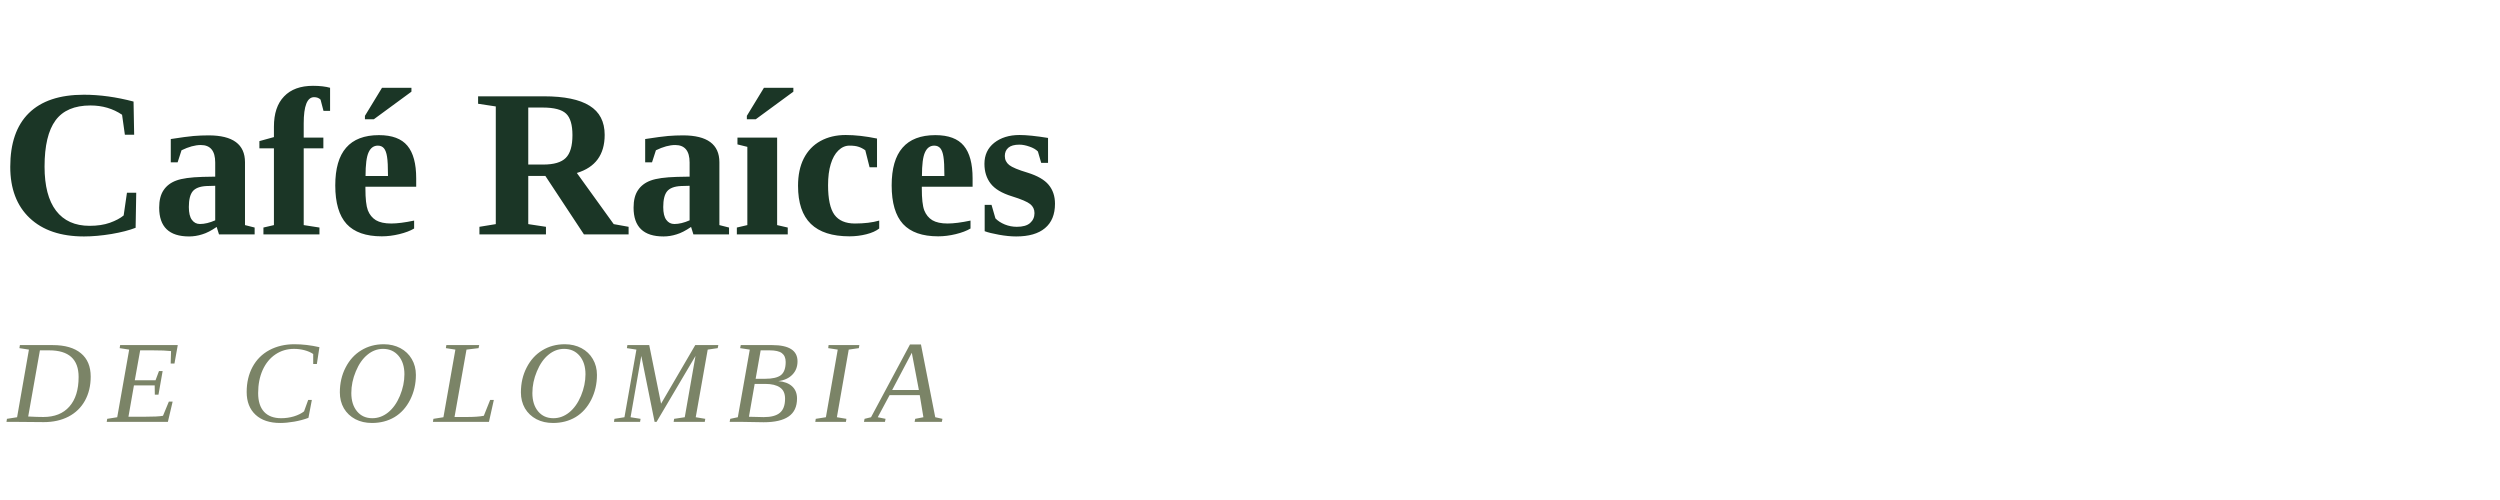
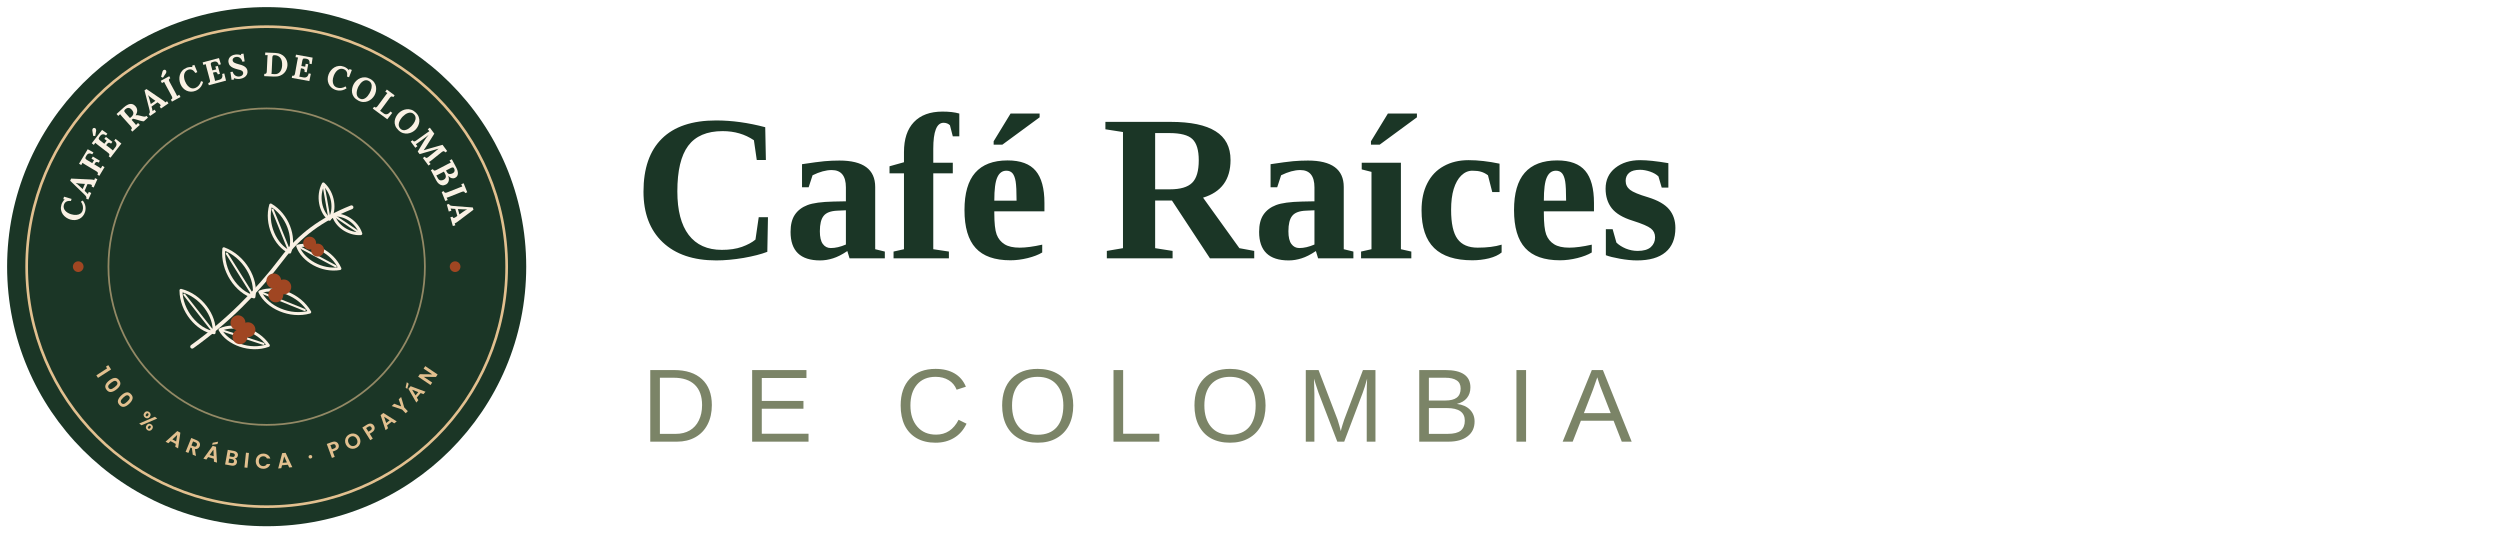
- <svg xmlns="http://www.w3.org/2000/svg" viewBox="0 0 320 64" width="320" height="64" role="img" aria-labelledby="t">
-   <text x="0" y="30" font-family="Lora, Georgia, 'Times New Roman', serif" font-size="27" font-weight="700" fill="#1B3626">Café Raíces</text>
-   <text x="1" y="54" font-family="Lora, Georgia, 'Times New Roman', serif" font-size="15" font-style="italic" fill="#7B8467" letter-spacing="2">DE COLOMBIA</text>
+ <svg xmlns="http://www.w3.org/2000/svg" viewBox="0 0 300 64" width="300" height="64" role="img" aria-labelledby="t">
+   <svg x="0" y="0" width="64" height="64" viewBox="0 0 600 600">
+     <circle cx="300" cy="300" r="292" fill="#1B3626" />
+     <circle cx="300" cy="300" r="270" fill="none" stroke="#E2C08F" stroke-width="3" />
+     <circle cx="300" cy="300" r="178" fill="none" stroke="#E2C08F" stroke-width="2" opacity=".6" />
+     <path d="M10.91-18.09L8.44-18.09Q7.41-24.40 2.05-24.47L2.05-24.47Q0.08-24.47-1.41-23.56Q-2.89-22.65-3.86-21.13Q-4.83-19.61-5.30-17.67Q-5.78-15.73-5.78-13.68L-5.78-13.68Q-5.78-10.41-4.84-7.88Q-3.91-5.36-2.13-3.91Q-0.34-2.47 2.20-2.47L2.20-2.47Q4.60-2.47 6.95-3.71Q9.31-4.94 10.91-7.14L10.91-7.14L12.73-5.47Q10.87-2.93 8.82-1.61Q6.76-0.30 4.81 0.15Q2.85 0.61 1.29 0.61L1.29 0.61Q-1.63 0.61-4.03-0.44Q-6.42-1.48-8.15-3.32Q-9.88-5.17-10.81-7.62Q-11.74-10.07-11.74-12.92L-11.74-12.92Q-11.74-15.50-10.91-18.05Q-10.07-20.60-8.42-22.67Q-6.76-24.74-4.26-25.97Q-1.75-27.21 1.56-27.21L1.56-27.21Q3.04-27.21 4.81-26.73Q6.57-26.26 8.13-25.35L8.13-25.35L7.98-26.94L10.91-26.94L10.91-18.09Z" fill="#FAF1E4" transform="translate(94.77 239.36) rotate(-73.54)" />
+     <path d="M-4.41 0L-12.54 0L-12.54-2.62Q-11.48-2.62-10.83-3.23Q-10.18-3.84-9.75-4.83Q-9.31-5.81-8.89-6.95L-8.89-6.95L-1.48-27.28L1.18-27.28L9.27-6.57Q9.50-6.00 9.88-4.84Q10.26-3.69 10.34-2.81L10.34-2.81Q10.98-2.89 11.57-2.91Q12.16-2.93 12.54-2.93L12.54-2.93L12.54 0L2.32 0L2.32-2.51Q3.88-2.51 4.07-3.48Q4.26-4.45 3.72-5.85L3.72-5.85L2.96-7.94L-5.28-7.79L-5.89-6.00Q-6.08-5.51-6.44-4.54Q-6.80-3.57-7.11-2.93L-7.11-2.93Q-6.50-3.00-5.64-3.02Q-4.79-3.04-4.41-3.04L-4.41-3.04L-4.41 0ZM-2.62-15.58L-4.33-10.64L2.01-10.64L0.27-15.39Q-0.23-16.76-0.61-18.14Q-0.99-19.53-1.18-20.60L-1.18-20.60L-1.22-20.60Q-1.37-19.95-1.67-18.66Q-1.98-17.37-2.62-15.58L-2.62-15.58Z" fill="#FAF1E4" transform="translate(104.46 213.06) rotate(-66.03)" />
+     <path d="M2.49 0L-8.95 0L-8.95-2.51Q-8.07-2.55-7.49-2.74Q-6.90-2.93-6.57-3.61Q-6.25-4.29-6.25-5.81L-6.25-5.81L-6.25-20.37Q-6.25-21.39-6.19-22.34Q-6.14-23.29-6.10-23.79L-6.10-23.79Q-6.71-23.75-7.62-23.73Q-8.53-23.71-8.95-23.67L-8.95-23.67L-8.95-26.60L10.05-26.60L10.28-19.23L7.77-19.23Q7.77-21.32 7.05-22.38Q6.33-23.45 5.26-23.81Q4.20-24.17 3.17-24.13L3.17-24.13L1.80-24.09Q1.01-24.09 0.44-23.88Q-0.13-23.67-0.44-22.97Q-0.74-22.27-0.74-20.79L-0.74-20.79L-0.74-14.17L3.17-14.17L3.02-17.44L5.95-17.44L5.95-8.21L3.44-8.21Q3.44-9.80 2.95-10.53Q2.45-11.25 1.60-11.42Q0.74-11.59-0.29-11.55L-0.29-11.55L-0.74-11.55L-0.74-6.23Q-0.74-5.21-0.78-4.26Q-0.82-3.31-0.89-2.81L-0.89-2.81Q-0.47-2.85 0.21-2.87Q0.89-2.89 1.56-2.91Q2.22-2.93 2.49-2.93L2.49-2.93L2.49 0Z" fill="#FAF1E4" transform="translate(116.34 190.15) rotate(-59.12)" />
+     <path d="M5.47-9.16L2.96-9.16Q2.96-10.75 2.47-11.48Q1.98-12.20 1.12-12.37Q0.27-12.54-0.76-12.50L-0.76-12.50L-1.75-12.46L-1.75-6.23Q-1.75-5.21-1.79-4.29Q-1.82-3.38-1.90-2.89L-1.90-2.89L3.19-2.89Q4.33-2.89 5.40-3.40Q6.46-3.91 7.14-5.11Q7.83-6.31 7.83-8.36L7.83-8.36L10.30-8.36L10.11 0L-9.96 0L-9.96-2.51Q-9.08-2.55-8.49-2.74Q-7.90-2.93-7.58-3.61Q-7.26-4.29-7.26-5.81L-7.26-5.81L-7.26-20.37Q-7.26-21.39-7.20-22.34Q-7.14-23.29-7.11-23.79L-7.11-23.79Q-7.71-23.75-8.63-23.73Q-9.54-23.71-9.96-23.67L-9.96-23.67L-9.96-26.60L9.04-26.60L9.27-19.23L6.76-19.23Q6.76-21.32 6.04-22.38Q5.32-23.45 4.26-23.81Q3.19-24.17 2.17-24.13L2.17-24.13L0.80-24.09Q0-24.09-0.57-23.88Q-1.14-23.67-1.44-22.97Q-1.75-22.27-1.75-20.79L-1.75-20.79L-1.75-15.09L2.70-15.09L2.55-18.39L5.47-18.39L5.47-9.16ZM4.33-31.35L-1.06-28.50L-2.43-30.36L1.79-34.85Q2.58-35.64 3.67-35.76Q4.75-35.87 5.47-34.92L5.47-34.92Q6.12-33.97 5.66-32.95Q5.21-31.92 4.33-31.35L4.33-31.35Z" fill="#FAF1E4" transform="translate(130.39 169.51) rotate(-52.43)" />
+     <path d="" fill="#FAF1E4" transform="translate(142.72 154.89) rotate(-47.30)" />
+     <path d="M0.15 0L-11.13 0L-11.13-2.51Q-10.26-2.55-9.67-2.74Q-9.08-2.93-8.76-3.61Q-8.44-4.29-8.44-5.81L-8.44-5.81L-8.44-20.37Q-8.44-21.39-8.38-22.34Q-8.32-23.29-8.28-23.79L-8.28-23.79Q-8.89-23.75-9.80-23.73Q-10.72-23.71-11.13-23.67L-11.13-23.67L-11.13-26.60Q-8.44-26.64-5.74-26.64Q-3.04-26.64-0.34-26.68L-0.34-26.68Q3.00-26.71 5.47-25.92Q7.94-25.12 9.27-23.33Q10.60-21.55 10.53-18.51L10.53-18.51Q10.45-16.07 8.82-14.10Q7.18-12.12 3.84-11.17L3.84-11.17Q4.56-10.87 5.26-10.18Q5.97-9.50 6.46-8.74L6.46-8.74L8.25-6.08Q9.50-4.14 10.36-3.36Q11.21-2.58 12.50-2.51L12.50-2.51L12.50 0L6.23 0Q5.55-0.49 4.88-1.43Q4.22-2.36 3.46-3.57L3.46-3.57L0.65-8.13Q-0.30-9.65-0.95-10.34L-0.95-10.34L-2.93-10.34L-2.93-6.27Q-2.93-5.21-2.96-4.26Q-3.00-3.31-3.08-2.81L-3.08-2.81Q-2.66-2.85-2.01-2.87Q-1.37-2.89-0.74-2.91Q-0.11-2.93 0.15-2.93L0.15-2.93L0.15 0ZM-1.10-13.07L-1.10-13.07Q2.05-13.07 3.42-14.50Q4.79-15.92 4.79-18.81L4.79-18.81Q4.79-20.63 4.22-21.68Q3.65-22.72 2.79-23.24Q1.94-23.75 1.06-23.88Q0.19-24.02-0.38-24.02L-0.38-24.02Q-1.56-24.02-2.24-23.52Q-2.93-23.03-2.93-21.01L-2.93-21.01L-2.93-13.22Q-2.51-13.19-2.05-13.13Q-1.60-13.07-1.10-13.07Z" fill="#FAF1E4" transform="translate(157.18 140.63) rotate(-41.87)" />
+     <path d="M-4.41 0L-12.54 0L-12.54-2.62Q-11.48-2.62-10.83-3.23Q-10.18-3.84-9.75-4.83Q-9.31-5.81-8.89-6.95L-8.89-6.95L-1.48-27.28L1.18-27.28L9.27-6.57Q9.50-6.00 9.88-4.84Q10.26-3.69 10.34-2.81L10.34-2.81Q10.98-2.89 11.57-2.91Q12.16-2.93 12.54-2.93L12.54-2.93L12.54 0L2.32 0L2.32-2.51Q3.88-2.51 4.07-3.48Q4.26-4.45 3.72-5.85L3.72-5.85L2.96-7.94L-5.28-7.79L-5.89-6.00Q-6.08-5.51-6.44-4.54Q-6.80-3.57-7.11-2.93L-7.11-2.93Q-6.50-3.00-5.64-3.02Q-4.79-3.04-4.41-3.04L-4.41-3.04L-4.41 0ZM-2.62-15.58L-4.33-10.64L2.01-10.64L0.27-15.39Q-0.23-16.76-0.61-18.14Q-0.99-19.53-1.18-20.60L-1.18-20.60L-1.22-20.60Q-1.37-19.95-1.67-18.66Q-1.98-17.37-2.62-15.58L-2.62-15.58Z" fill="#FAF1E4" transform="translate(179.20 123.36) rotate(-34.37)" />
+     <path d="M5.45-26.60L5.45-24.09Q4.62-24.05 4.01-23.86Q3.40-23.67 3.08-23.01Q2.76-22.34 2.76-20.79L2.76-20.79L2.76-6.23Q2.76-5.21 2.72-4.26Q2.68-3.31 2.60-2.81L2.60-2.81Q3.21-2.89 4.14-2.91Q5.07-2.93 5.45-2.93L5.45-2.93L5.45 0L-5.45 0L-5.45-2.51Q-4.58-2.55-3.99-2.74Q-3.40-2.93-3.08-3.61Q-2.75-4.29-2.75-5.81L-2.75-5.81L-2.75-20.37Q-2.75-21.39-2.70-22.34Q-2.64-23.29-2.60-23.79L-2.60-23.79Q-3.21-23.75-4.12-23.73Q-5.04-23.71-5.45-23.67L-5.45-23.67L-5.45-26.60L5.45-26.60ZM3.82-31.35L-1.58-28.50L-2.95-30.36L1.27-34.85Q2.07-35.64 3.15-35.76Q4.24-35.87 4.96-34.92L4.96-34.92Q5.61-33.97 5.15-32.95Q4.69-31.92 3.82-31.35L3.82-31.35Z" fill="#FAF1E4" transform="translate(198.25 111.74) rotate(-28.39)" />
+     <path d="M10.91-18.09L8.44-18.09Q7.41-24.40 2.05-24.47L2.05-24.47Q0.08-24.47-1.41-23.56Q-2.89-22.65-3.86-21.13Q-4.83-19.61-5.30-17.67Q-5.78-15.73-5.78-13.68L-5.78-13.68Q-5.78-10.41-4.84-7.88Q-3.91-5.36-2.13-3.91Q-0.34-2.47 2.20-2.47L2.20-2.47Q4.60-2.47 6.95-3.71Q9.31-4.94 10.91-7.14L10.91-7.14L12.73-5.47Q10.87-2.93 8.82-1.61Q6.76-0.30 4.81 0.15Q2.85 0.61 1.29 0.61L1.29 0.61Q-1.63 0.61-4.03-0.44Q-6.42-1.48-8.15-3.32Q-9.88-5.17-10.81-7.62Q-11.74-10.07-11.74-12.92L-11.74-12.92Q-11.74-15.50-10.91-18.05Q-10.07-20.60-8.42-22.67Q-6.76-24.74-4.26-25.97Q-1.75-27.21 1.56-27.21L1.56-27.21Q3.04-27.21 4.81-26.73Q6.57-26.26 8.13-25.35L8.13-25.35L7.98-26.94L10.91-26.94L10.91-18.09Z" fill="#FAF1E4" transform="translate(218.76 102.02) rotate(-22.31)" />
+     <path d="M5.47-9.16L2.96-9.16Q2.96-10.75 2.47-11.48Q1.98-12.20 1.12-12.37Q0.27-12.54-0.76-12.50L-0.76-12.50L-1.75-12.46L-1.75-6.23Q-1.75-5.21-1.79-4.29Q-1.82-3.38-1.90-2.89L-1.90-2.89L3.19-2.89Q4.33-2.89 5.40-3.40Q6.46-3.91 7.14-5.11Q7.83-6.31 7.83-8.36L7.83-8.36L10.30-8.36L10.11 0L-9.96 0L-9.96-2.51Q-9.08-2.55-8.49-2.74Q-7.90-2.93-7.58-3.61Q-7.26-4.29-7.26-5.81L-7.26-5.81L-7.26-20.37Q-7.26-21.39-7.20-22.34Q-7.14-23.29-7.11-23.79L-7.11-23.79Q-7.71-23.75-8.63-23.73Q-9.54-23.71-9.96-23.67L-9.96-23.67L-9.96-26.60L9.04-26.60L9.27-19.23L6.76-19.23Q6.76-21.32 6.04-22.38Q5.32-23.45 4.26-23.81Q3.19-24.17 2.17-24.13L2.17-24.13L0.80-24.09Q0-24.09-0.57-23.88Q-1.14-23.67-1.44-22.97Q-1.75-22.27-1.75-20.79L-1.75-20.79L-1.75-15.09L2.70-15.09L2.55-18.39L5.47-18.39L5.47-9.16Z" fill="#FAF1E4" transform="translate(244.52 93.32) rotate(-15.03)" />
+     <path d="M8.40-18.09L5.89-18.09Q5.40-21.24 3.69-22.88Q1.98-24.51-0.68-24.47L-0.68-24.47Q-2.32-24.47-3.55-23.56Q-4.79-22.65-4.79-21.20L-4.79-21.20Q-4.79-19.46-3.27-18.32Q-1.75-17.18 1.37-15.88L1.37-15.88Q2.81-15.31 4.33-14.55Q5.85-13.79 7.14-12.75Q8.44-11.70 9.23-10.32Q10.03-8.93 10.03-7.07L10.03-7.07Q10.03-4.83 8.82-3.08Q7.60-1.33 5.42-0.36Q3.23 0.61 0.30 0.61L0.30 0.61Q-1.22 0.61-2.98 0.13Q-4.75-0.34-6.31-1.25L-6.31-1.25L-6.19 0.34L-9.12 0.34L-9.12-8.55L-6.61-8.55Q-6.08-5.36-4.16-3.74Q-2.24-2.13 0.42-2.13L0.42-2.13Q2.43-2.13 3.71-3.19Q4.98-4.26 4.98-5.70L4.98-5.70Q4.98-7.03 4.05-7.90Q3.12-8.78 1.73-9.39Q0.34-9.99-1.10-10.56L-1.10-10.56Q-3.53-11.55-5.49-12.79Q-7.45-14.02-8.59-15.75Q-9.73-17.48-9.73-19.95L-9.73-19.95Q-9.73-21.13-9.27-22.40Q-8.82-23.67-7.79-24.76Q-6.76-25.84-5.05-26.52Q-3.34-27.21-0.84-27.21L-0.84-27.21Q0.68-27.21 2.49-26.75Q4.29-26.30 5.59-25.38L5.59-25.38L5.43-26.94L8.40-26.94L8.40-18.09Z" fill="#FAF1E4" transform="translate(269.48 88.19) rotate(-8.20)" />
+     <path d="" fill="#FAF1E4" transform="translate(288.02 86.34) rotate(-3.21)" />
+     <path d="M-12.52 0L-12.52-2.51Q-11.65-2.55-11.06-2.74Q-10.47-2.93-10.15-3.61Q-9.82-4.29-9.82-5.81L-9.82-5.81L-9.82-20.37Q-9.82-21.39-9.77-22.34Q-9.71-23.29-9.67-23.79L-9.67-23.79Q-10.28-23.75-11.19-23.73Q-12.10-23.71-12.52-23.67L-12.52-23.67L-12.52-26.60L-1.46-26.64Q2.30-26.64 5.05-25.52Q7.81-24.40 9.58-22.50Q11.34-20.60 12.22-18.26Q13.09-15.92 13.09-13.57L13.09-13.57Q13.09-11.25 12.27-8.85Q11.46-6.46 9.71-4.46Q7.96-2.47 5.15-1.23Q2.34 0-1.65 0L-1.65 0L-12.52 0ZM-4.31-20.86L-4.31-6.23Q-4.31-5.21-4.35-4.26Q-4.39-3.31-4.46-2.81L-4.46-2.81Q-4.08-2.85-3.42-2.83Q-2.75-2.81-2.03-2.79Q-1.31-2.77-0.86-2.77L-0.86-2.77Q1.23-2.77 2.74-3.61Q4.24-4.45 5.21-5.87Q6.18-7.30 6.63-9.08Q7.09-10.87 7.09-12.77L7.09-12.77Q7.09-18.58 4.75-21.28Q2.41-23.98-1.54-24.09L-1.54-24.09Q-2.45-24.13-3.08-23.92Q-3.71-23.71-4.01-23.03Q-4.31-22.34-4.31-20.86L-4.31-20.86Z" fill="#FAF1E4" transform="translate(309.71 86.22) rotate(2.60)" />
+     <path d="M5.47-9.16L2.96-9.16Q2.96-10.75 2.47-11.48Q1.98-12.20 1.12-12.37Q0.27-12.54-0.76-12.50L-0.76-12.50L-1.75-12.46L-1.75-6.23Q-1.75-5.21-1.79-4.29Q-1.82-3.38-1.90-2.89L-1.90-2.89L3.19-2.89Q4.33-2.89 5.40-3.40Q6.46-3.91 7.14-5.11Q7.83-6.31 7.83-8.36L7.83-8.36L10.30-8.36L10.11 0L-9.96 0L-9.96-2.51Q-9.08-2.55-8.49-2.74Q-7.90-2.93-7.58-3.61Q-7.26-4.29-7.26-5.81L-7.26-5.81L-7.26-20.37Q-7.26-21.39-7.20-22.34Q-7.14-23.29-7.11-23.79L-7.11-23.79Q-7.71-23.75-8.63-23.73Q-9.54-23.71-9.96-23.67L-9.96-23.67L-9.96-26.60L9.04-26.60L9.27-19.23L6.76-19.23Q6.76-21.32 6.04-22.38Q5.32-23.45 4.26-23.81Q3.19-24.17 2.17-24.13L2.17-24.13L0.80-24.09Q0-24.09-0.57-23.88Q-1.14-23.67-1.44-22.97Q-1.75-22.27-1.75-20.79L-1.75-20.79L-1.75-15.09L2.70-15.09L2.55-18.39L5.47-18.39L5.47-9.16Z" fill="#FAF1E4" transform="translate(338.06 89.41) rotate(10.25)" />
+     <path d="" fill="#FAF1E4" transform="translate(356.71 93.65) rotate(15.37)" />
+     <path d="M10.91-18.09L8.44-18.09Q7.41-24.40 2.05-24.47L2.05-24.47Q0.08-24.47-1.41-23.56Q-2.89-22.65-3.86-21.13Q-4.83-19.61-5.30-17.67Q-5.78-15.73-5.78-13.68L-5.78-13.68Q-5.78-10.41-4.84-7.88Q-3.91-5.36-2.13-3.91Q-0.34-2.47 2.20-2.47L2.20-2.47Q4.60-2.47 6.95-3.71Q9.31-4.94 10.91-7.14L10.91-7.14L12.73-5.47Q10.87-2.93 8.82-1.61Q6.76-0.30 4.81 0.15Q2.85 0.61 1.29 0.61L1.29 0.61Q-1.63 0.61-4.03-0.44Q-6.42-1.48-8.15-3.32Q-9.88-5.17-10.81-7.62Q-11.74-10.07-11.74-12.92L-11.74-12.92Q-11.74-15.50-10.91-18.05Q-10.07-20.60-8.42-22.67Q-6.76-24.74-4.26-25.97Q-1.75-27.21 1.56-27.21L1.56-27.21Q3.04-27.21 4.81-26.73Q6.57-26.26 8.13-25.35L8.13-25.35L7.98-26.94L10.91-26.94L10.91-18.09Z" fill="#FAF1E4" transform="translate(376.05 99.97) rotate(20.82)" />
+     <path d="M-0.06 0.61L-0.06 0.61Q-3.67 0.61-6.19-0.61Q-8.72-1.82-10.28-3.86Q-11.84-5.89-12.56-8.36Q-13.28-10.83-13.28-13.30L-13.28-13.30Q-13.28-15.69-12.46-18.14Q-11.65-20.60-9.99-22.65Q-8.34-24.70-5.83-25.95Q-3.32-27.21 0.06-27.21L0.06-27.21Q3.52-27.21 6.02-25.95Q8.53-24.70 10.13-22.63Q11.72-20.56 12.50-18.13Q13.28-15.69 13.28-13.30L13.28-13.30Q13.28-10.94 12.46-8.51Q11.65-6.08 9.99-4.01Q8.34-1.94 5.83-0.67Q3.33 0.61-0.06 0.61ZM0.36-2.17L0.36-2.17Q2.34-2.17 3.67-3.13Q5.00-4.10 5.79-5.66Q6.59-7.22 6.94-9.06Q7.28-10.91 7.28-12.65L7.28-12.65Q7.28-16.15 6.44-18.81Q5.61-21.47 3.91-22.99Q2.22-24.51-0.44-24.43L-0.44-24.43Q-2.38-24.40-3.70-23.39Q-5.03-22.38-5.83-20.80Q-6.63-19.23-6.97-17.37Q-7.31-15.50-7.31-13.76L-7.31-13.76Q-7.31-11.97-6.92-9.96Q-6.52-7.94-5.64-6.16Q-4.77-4.37-3.29-3.27Q-1.80-2.17 0.36-2.17Z" fill="#FAF1E4" transform="translate(403.22 112.54) rotate(28.84)" />
+     <path d="M10.68 0L-9.58 0L-9.58-2.51Q-8.70-2.55-8.11-2.74Q-7.52-2.93-7.20-3.61Q-6.88-4.29-6.88-5.81L-6.88-5.81L-6.88-20.37Q-6.88-21.39-6.82-22.34Q-6.76-23.29-6.73-23.79L-6.73-23.79Q-7.33-23.75-8.25-23.73Q-9.16-23.71-9.58-23.67L-9.58-23.67L-9.58-26.60L1.33-26.60L1.33-24.09Q0.49-24.05-0.11-23.86Q-0.72-23.67-1.04-23.01Q-1.37-22.34-1.37-20.79L-1.37-20.79L-1.37-6.23Q-1.37-5.21-1.41-4.29Q-1.44-3.38-1.52-2.89L-1.52-2.89L3.57-2.89Q5.81-2.89 7.09-4.45Q8.36-6.00 8.36-9.12L8.36-9.12L10.91-9.12L10.68 0Z" fill="#FAF1E4" transform="translate(427.09 127.83) rotate(36.43)" />
+     <path d="M-0.06 0.61L-0.06 0.61Q-3.67 0.61-6.19-0.61Q-8.72-1.82-10.28-3.86Q-11.84-5.89-12.56-8.36Q-13.28-10.83-13.28-13.30L-13.28-13.30Q-13.28-15.69-12.46-18.14Q-11.65-20.60-9.99-22.65Q-8.34-24.70-5.83-25.95Q-3.32-27.21 0.06-27.21L0.06-27.21Q3.52-27.21 6.02-25.95Q8.53-24.70 10.13-22.63Q11.72-20.56 12.50-18.13Q13.28-15.69 13.28-13.30L13.28-13.30Q13.28-10.94 12.46-8.51Q11.65-6.08 9.99-4.01Q8.34-1.94 5.83-0.67Q3.33 0.61-0.06 0.61ZM0.36-2.17L0.36-2.17Q2.34-2.17 3.67-3.13Q5.00-4.10 5.79-5.66Q6.59-7.22 6.94-9.06Q7.28-10.91 7.28-12.65L7.28-12.65Q7.28-16.15 6.44-18.81Q5.61-21.47 3.91-22.99Q2.22-24.51-0.44-24.43L-0.44-24.43Q-2.38-24.40-3.70-23.39Q-5.03-22.38-5.83-20.80Q-6.63-19.23-6.97-17.37Q-7.31-15.50-7.31-13.76L-7.31-13.76Q-7.31-11.97-6.92-9.96Q-6.52-7.94-5.64-6.16Q-4.77-4.37-3.29-3.27Q-1.80-2.17 0.36-2.17Z" fill="#FAF1E4" transform="translate(448.73 146.13) rotate(44.03)" />
+     <path d="M0.57 0.38L-2.96 0.38Q-4.26-2.77-5.53-5.89Q-6.80-9.01-8.09-12.12L-8.09-12.12Q-8.40-12.84-8.87-14.15Q-9.35-15.47-9.86-17.18Q-10.37-18.89-10.79-20.71L-10.79-20.71Q-10.72-18.58-10.68-16.70Q-10.64-14.82-10.68-13.11L-10.68-13.11Q-10.68-11.40-10.70-9.67Q-10.72-7.94-10.72-6.23L-10.72-6.23Q-10.72-5.21-10.77-4.26Q-10.83-3.31-10.91-2.81L-10.91-2.81Q-10.26-2.89-9.33-2.91Q-8.40-2.93-8.02-2.93L-8.02-2.93L-8.02 0L-16.68 0L-16.68-2.51Q-15.81-2.55-15.22-2.74Q-14.63-2.93-14.31-3.61Q-13.98-4.29-13.98-5.81L-13.98-5.81L-13.76-20.37Q-13.72-21.39-13.68-22.34Q-13.64-23.29-13.60-23.79L-13.60-23.79Q-14.21-23.75-15.12-23.73Q-16.04-23.71-16.45-23.67L-16.45-23.67L-16.45-26.60L-8.06-26.60L-2.32-11.89Q-1.98-11.02-1.56-9.86Q-1.14-8.70-0.76-7.62Q-0.38-6.54-0.19-5.89L-0.19-5.89L-0.15-5.89Q0.34-7.22 0.76-8.47Q1.18-9.73 1.63-10.91L1.63-10.91Q3.12-14.86 4.58-18.77Q6.04-22.69 7.52-26.60L7.52-26.60L16.30-26.60L16.30-24.09Q15.47-24.05 14.82-23.86Q14.17-23.67 13.85-23.01Q13.53-22.34 13.57-20.79L13.57-20.79L14.14-6.23Q14.21-5.21 14.14-4.26Q14.06-3.31 13.98-2.81L13.98-2.81Q14.63-2.89 15.56-2.91Q16.49-2.93 16.87-2.93L16.87-2.93L16.87 0L6.31 0L6.31-2.51Q7.18-2.55 7.81-2.74Q8.44-2.93 8.76-3.61Q9.08-4.29 9.01-5.81L9.01-5.81L8.70-13.87Q8.70-14.33 8.63-15.45Q8.55-16.57 8.49-17.92Q8.44-19.27 8.40-20.44L8.40-20.44Q8.28-20.18 8.17-19.93Q8.06-19.68 7.98-19.42L7.98-19.42L0.57 0.38Z" fill="#FAF1E4" transform="translate(472.01 172.69) rotate(53.49)" />
+     <path d="M2.26 0L-10.66 0L-10.66-2.51Q-9.79-2.55-9.20-2.74Q-8.61-2.93-8.28-3.61Q-7.96-4.29-7.96-5.81L-7.96-5.81L-7.96-20.37Q-7.96-21.39-7.90-22.34Q-7.85-23.29-7.81-23.79L-7.81-23.79Q-8.42-23.75-9.33-23.73Q-10.24-23.71-10.66-23.67L-10.66-23.67L-10.66-26.60Q-8.04-26.64-5.40-26.64Q-2.75-26.64-0.13-26.68L-0.13-26.68Q4.43-26.71 7.11-24.98Q9.79-23.26 9.60-19.76L9.60-19.76Q9.48-18.13 8.15-16.63Q6.82-15.12 4.12-14.40L4.12-14.40L4.12-14.36Q7.92-13.76 9.71-11.84Q11.49-9.92 11.49-7.56L11.49-7.56Q11.49-5.09 10.30-3.40Q9.10-1.71 7.01-0.85Q4.92 0 2.26 0L2.26 0ZM-2.45-20.82L-2.45-14.93L-0.47-14.97Q1.92-15.05 2.85-16.51Q3.78-17.97 3.78-20.06L3.78-20.06Q3.78-21.58 3.17-22.44Q2.56-23.29 1.65-23.67Q0.74-24.05-0.25-24.02L-0.25-24.02Q-0.86-24.02-1.35-23.83Q-1.84-23.64-2.15-22.97Q-2.45-22.31-2.45-20.82L-2.45-20.82ZM-2.60-2.70L-2.60-2.70Q-1.62-2.70-0.70-2.70Q0.21-2.70 1.08-2.74L1.08-2.74Q3.40-2.85 4.47-4.22Q5.53-5.59 5.53-7.68L5.53-7.68Q5.53-9.42 4.81-10.43Q4.08-11.44 2.96-11.86Q1.84-12.27 0.63-12.27L0.63-12.27Q-0.32-12.27-1.01-12.27Q-1.69-12.27-2.45-12.24L-2.45-12.24L-2.45-6.04Q-2.45-5.02-2.49-4.10Q-2.53-3.19-2.60-2.70Z" fill="#FAF1E4" transform="translate(489.67 200.90) rotate(62.41)" />
+     <path d="M5.45-26.60L5.45-24.09Q4.62-24.05 4.01-23.86Q3.40-23.67 3.08-23.01Q2.76-22.34 2.76-20.79L2.76-20.79L2.76-6.23Q2.76-5.21 2.72-4.26Q2.68-3.31 2.60-2.81L2.60-2.81Q3.21-2.89 4.14-2.91Q5.07-2.93 5.45-2.93L5.45-2.93L5.45 0L-5.45 0L-5.45-2.51Q-4.58-2.55-3.99-2.74Q-3.40-2.93-3.08-3.61Q-2.75-4.29-2.75-5.81L-2.75-5.81L-2.75-20.37Q-2.75-21.39-2.70-22.34Q-2.64-23.29-2.60-23.79L-2.60-23.79Q-3.21-23.75-4.12-23.73Q-5.04-23.71-5.45-23.67L-5.45-23.67L-5.45-26.60L5.45-26.60Z" fill="#FAF1E4" transform="translate(498.91 221.06) rotate(68.35)" />
+     <path d="M-4.41 0L-12.54 0L-12.54-2.62Q-11.48-2.62-10.83-3.23Q-10.18-3.84-9.75-4.83Q-9.31-5.81-8.89-6.95L-8.89-6.95L-1.48-27.28L1.18-27.28L9.27-6.57Q9.50-6.00 9.88-4.84Q10.26-3.69 10.34-2.81L10.34-2.81Q10.98-2.89 11.57-2.91Q12.16-2.93 12.54-2.93L12.54-2.93L12.54 0L2.32 0L2.32-2.51Q3.88-2.51 4.07-3.48Q4.26-4.45 3.72-5.85L3.72-5.85L2.96-7.94L-5.28-7.79L-5.89-6.00Q-6.08-5.51-6.44-4.54Q-6.80-3.57-7.11-2.93L-7.11-2.93Q-6.50-3.00-5.64-3.02Q-4.79-3.04-4.41-3.04L-4.41-3.04L-4.41 0ZM-2.62-15.58L-4.33-10.64L2.01-10.64L0.27-15.39Q-0.23-16.76-0.61-18.14Q-0.99-19.53-1.18-20.60L-1.18-20.60L-1.22-20.60Q-1.37-19.95-1.67-18.66Q-1.98-17.37-2.62-15.58L-2.62-15.58Z" fill="#FAF1E4" transform="translate(506.05 242.20) rotate(74.33)" />
+     <path d="M-1.15 2.88L-3.48 2.88L-3.48-0.22L2.30-0.22L2.30 17.28L-1.15 17.28L-1.15 2.88Z" fill="#E2C08F" transform="translate(123.52 413.82) rotate(417.18)" />
+     <path d="M-6.48 8.30Q-6.48 4.15-4.98 1.80Q-3.48-0.55 0-0.55L0-0.55Q3.48-0.55 4.98 1.80Q6.48 4.15 6.48 8.30L6.48 8.30Q6.48 12.48 4.98 14.86Q3.48 17.23 0 17.23L0 17.23Q-3.48 17.23-4.98 14.86Q-6.48 12.48-6.48 8.30L-6.48 8.30ZM3.17 8.30Q3.17 6.53 2.94 5.32Q2.71 4.10 2.03 3.34Q1.34 2.57 0 2.57L0 2.57Q-1.34 2.57-2.03 3.34Q-2.71 4.10-2.94 5.32Q-3.17 6.53-3.17 8.30L-3.17 8.30Q-3.17 10.13-2.95 11.36Q-2.74 12.60-2.04 13.36Q-1.34 14.11 0 14.11L0 14.11Q1.34 14.11 2.04 13.36Q2.74 12.60 2.95 11.36Q3.17 10.13 3.17 8.30L3.17 8.30Z" fill="#E2C08F" transform="translate(133.53 428.01) rotate(412.44)" />
+     <path d="M-6.48 8.30Q-6.48 4.15-4.98 1.80Q-3.48-0.55 0-0.55L0-0.55Q3.48-0.55 4.98 1.80Q6.48 4.15 6.48 8.30L6.48 8.30Q6.48 12.48 4.98 14.86Q3.48 17.23 0 17.23L0 17.23Q-3.48 17.23-4.98 14.86Q-6.48 12.48-6.48 8.30L-6.48 8.30ZM3.17 8.30Q3.17 6.53 2.94 5.32Q2.71 4.10 2.03 3.34Q1.34 2.57 0 2.57L0 2.57Q-1.34 2.57-2.03 3.34Q-2.71 4.10-2.94 5.32Q-3.17 6.53-3.17 8.30L-3.17 8.30Q-3.17 10.13-2.95 11.36Q-2.74 12.60-2.04 13.36Q-1.34 14.11 0 14.11L0 14.11Q1.34 14.11 2.04 13.36Q2.74 12.60 2.95 11.36Q3.17 10.13 3.17 8.30L3.17 8.30Z" fill="#E2C08F" transform="translate(146.99 443.84) rotate(406.77)" />
+     <path d="" fill="#E2C08F" transform="translate(158.30 454.99) rotate(402.43)" />
+     <path d="M-9.06 4.08Q-9.06 2.26-7.99 1.22Q-6.92 0.19-5.24 0.19L-5.24 0.19Q-3.56 0.19-2.50 1.22Q-1.43 2.26-1.43 4.08L-1.43 4.08Q-1.43 5.93-2.50 6.96Q-3.56 7.99-5.24 7.99L-5.24 7.99Q-6.92 7.99-7.99 6.96Q-9.06 5.93-9.06 4.08L-9.06 4.08ZM3.06 0.48L6.35 0.48L-3.08 17.28L-6.35 17.28L3.06 0.48ZM-5.27 2.21Q-6.59 2.21-6.59 4.08L-6.59 4.08Q-6.59 5.98-5.27 5.98L-5.27 5.98Q-4.62 5.98-4.26 5.51Q-3.90 5.04-3.90 4.08L-3.90 4.08Q-3.90 2.21-5.27 2.21L-5.27 2.21ZM1.48 13.66Q1.48 11.81 2.54 10.79Q3.61 9.77 5.29 9.77L5.29 9.77Q6.97 9.77 8.02 10.79Q9.06 11.81 9.06 13.66L9.06 13.66Q9.06 15.50 8.02 16.54Q6.97 17.57 5.29 17.57L5.29 17.57Q3.59 17.57 2.53 16.54Q1.48 15.50 1.48 13.66L1.48 13.66ZM5.27 11.78Q3.90 11.78 3.90 13.66L3.90 13.66Q3.90 15.55 5.27 15.55L5.27 15.55Q6.61 15.55 6.61 13.66L6.61 13.66Q6.61 11.78 5.27 11.78L5.27 11.78Z" fill="#E2C08F" transform="translate(172.16 466.60) rotate(397.50)" />
+     <path d="" fill="#E2C08F" transform="translate(186.96 476.98) rotate(392.57)" />
+     <path d="M4.44 17.28L3.34 14.09L-3.34 14.09L-4.44 17.28L-7.97 17.28L-1.94 0.50L1.97 0.50L7.99 17.28L4.44 17.28ZM-2.42 11.40L2.42 11.40L0 4.39L-2.42 11.40Z" fill="#E2C08F" transform="translate(201.40 485.41) rotate(388.00)" />
+     <path d="M6.49 17.28L2.60 17.28L-1.09 10.75L-2.68 10.75L-2.68 17.28L-6.04 17.28L-6.04 0.53L0.25 0.53Q2.20 0.53 3.56 1.21Q4.93 1.90 5.62 3.06Q6.30 4.22 6.30 5.66L6.30 5.66Q6.30 7.32 5.34 8.65Q4.38 9.98 2.48 10.49L2.48 10.49L6.49 17.28ZM-2.68 3.31L-2.68 8.23L0.13 8.23Q1.50 8.23 2.17 7.57Q2.84 6.91 2.84 5.74L2.84 5.74Q2.84 4.58 2.17 3.95Q1.50 3.31 0.13 3.31L0.13 3.31L-2.68 3.31Z" fill="#E2C08F" transform="translate(220.93 494.54) rotate(382.12)" />
+     <path d="M4.44 17.28L3.34 14.09L-3.34 14.09L-4.44 17.28L-7.97 17.28L-1.94 0.50L1.97 0.50L7.99 17.28L4.44 17.28ZM-2.42 11.40L2.42 11.40L0 4.39L-2.42 11.40ZM2.62-5.69L2.62-2.95L-2.90-0.43L-2.90-2.83L2.62-5.69Z" fill="#E2C08F" transform="translate(241.29 501.62) rotate(376.24)" />
+     <path d="M3.44 8.69Q4.86 8.95 5.77 10.10Q6.68 11.26 6.68 12.74L6.68 12.74Q6.68 14.09 6.02 15.11Q5.36 16.13 4.12 16.70Q2.87 17.28 1.16 17.28L1.16 17.28L-6.06 17.28L-6.06 0.53L0.85 0.53Q2.56 0.53 3.79 1.08Q5.03 1.63 5.66 2.62Q6.30 3.60 6.30 4.85L6.30 4.85Q6.30 6.31 5.52 7.30Q4.74 8.28 3.44 8.69L3.44 8.69ZM-2.70 3.24L-2.70 7.44L0.37 7.44Q1.57 7.44 2.22 6.90Q2.87 6.36 2.87 5.35L2.87 5.35Q2.87 4.34 2.22 3.79Q1.57 3.24 0.37 3.24L0.37 3.24L-2.70 3.24ZM0.68 14.54Q1.91 14.54 2.59 13.97Q3.28 13.39 3.28 12.34L3.28 12.34Q3.28 11.26 2.56 10.64Q1.84 10.03 0.61 10.03L0.61 10.03L-2.70 10.03L-2.70 14.54L0.68 14.54Z" fill="#E2C08F" transform="translate(262.29 506.59) rotate(370.35)" />
+     <path d="M-1.68 0.53L1.68 0.53L1.68 17.28L-1.68 17.28L-1.68 0.53Z" fill="#E2C08F" transform="translate(278.45 508.89) rotate(365.89)" />
+     <path d="M-8.38 8.88Q-8.38 6.41-7.26 4.45Q-6.14 2.50-4.21 1.40Q-2.28 0.31 0.12 0.31L0.12 0.31Q2.93 0.31 5.04 1.75Q7.15 3.19 7.99 5.74L7.99 5.74L4.13 5.74Q3.55 4.54 2.51 3.94Q1.46 3.34 0.10 3.34L0.10 3.34Q-1.37 3.34-2.51 4.02Q-3.65 4.70-4.28 5.95Q-4.92 7.20-4.92 8.88L-4.92 8.88Q-4.92 10.54-4.28 11.80Q-3.65 13.06-2.51 13.74Q-1.37 14.42 0.10 14.42L0.10 14.42Q1.46 14.42 2.51 13.81Q3.55 13.20 4.13 12L4.13 12L7.99 12Q7.15 14.57 5.05 16.00Q2.95 17.42 0.12 17.42L0.12 17.42Q-2.28 17.42-4.21 16.33Q-6.14 15.24-7.26 13.30Q-8.38 11.35-8.38 8.88L-8.38 8.88Z" fill="#E2C08F" transform="translate(296.24 509.97) rotate(361.02)" />
+     <path d="M4.44 17.28L3.34 14.09L-3.34 14.09L-4.44 17.28L-7.97 17.28L-1.94 0.50L1.97 0.50L7.99 17.28L4.44 17.28ZM-2.42 11.40L2.42 11.40L0 4.39L-2.42 11.40Z" fill="#E2C08F" transform="translate(319.30 509.11) rotate(354.73)" />
+     <path d="" fill="#E2C08F" transform="translate(335.88 506.91) rotate(350.16)" />
+     <path d="M0.07 11.42Q-0.84 11.42-1.43 10.86Q-2.02 10.30-2.02 9.46L-2.02 9.46Q-2.02 8.62-1.43 8.05Q-0.84 7.49 0.07 7.49L0.07 7.49Q0.96 7.49 1.54 8.05Q2.11 8.62 2.11 9.46L2.11 9.46Q2.11 10.30 1.54 10.86Q0.96 11.42 0.07 11.42L0.07 11.42Z" fill="#E2C08F" transform="translate(347.03 504.67) rotate(347.06)" />
+     <path d="" fill="#E2C08F" transform="translate(358.05 501.82) rotate(343.95)" />
+     <path d="M6.58 5.71Q6.58 7.06 5.94 8.23Q5.30 9.41 3.95 10.13Q2.59 10.85 0.53 10.85L0.53 10.85L-2.28 10.85L-2.28 17.28L-5.64 17.28L-5.64 0.53L0.53 0.53Q2.47 0.53 3.84 1.20Q5.21 1.87 5.89 3.05Q6.58 4.22 6.58 5.71L6.58 5.71ZM0.38 8.14Q1.78 8.14 2.45 7.50Q3.12 6.86 3.12 5.71L3.12 5.71Q3.12 3.26 0.38 3.26L0.38 3.26L-2.28 3.26L-2.28 8.14L0.38 8.14Z" fill="#E2C08F" transform="translate(372.71 497.01) rotate(339.74)" />
+     <path d="M0.01 17.45Q-2.34 17.45-4.31 16.34Q-6.28 15.24-7.43 13.28Q-8.58 11.33-8.58 8.86L-8.58 8.86Q-8.58 6.41-7.43 4.45Q-6.28 2.50-4.31 1.39Q-2.34 0.29 0.01 0.29L0.01 0.29Q2.39 0.29 4.34 1.39Q6.30 2.50 7.44 4.45Q8.58 6.41 8.58 8.86L8.58 8.86Q8.58 11.33 7.44 13.28Q6.30 15.24 4.33 16.34Q2.36 17.45 0.01 17.45L0.01 17.45ZM0.01 14.45Q1.52 14.45 2.68 13.76Q3.83 13.08 4.48 11.81Q5.12 10.54 5.12 8.86L5.12 8.86Q5.12 7.18 4.48 5.92Q3.83 4.66 2.68 3.98Q1.52 3.31 0.01 3.31L0.01 3.31Q-1.50 3.31-2.66 3.98Q-3.83 4.66-4.48 5.92Q-5.12 7.18-5.12 8.86L-5.12 8.86Q-5.12 10.54-4.48 11.81Q-3.83 13.08-2.66 13.76Q-1.50 14.45 0.01 14.45L0.01 14.45Z" fill="#E2C08F" transform="translate(392.91 488.33) rotate(333.74)" />
+     <path d="M6.58 5.71Q6.58 7.06 5.94 8.23Q5.30 9.41 3.95 10.13Q2.59 10.85 0.53 10.85L0.53 10.85L-2.28 10.85L-2.28 17.28L-5.64 17.28L-5.64 0.53L0.53 0.53Q2.47 0.53 3.84 1.20Q5.21 1.87 5.89 3.05Q6.58 4.22 6.58 5.71L6.58 5.71ZM0.38 8.14Q1.78 8.14 2.45 7.50Q3.12 6.86 3.12 5.71L3.12 5.71Q3.12 3.26 0.38 3.26L0.38 3.26L-2.28 3.26L-2.28 8.14L0.38 8.14Z" fill="#E2C08F" transform="translate(412.09 477.58) rotate(327.74)" />
+     <path d="M4.44 17.28L3.34 14.09L-3.34 14.09L-4.44 17.28L-7.97 17.28L-1.94 0.50L1.97 0.50L7.99 17.28L4.44 17.28ZM-2.42 11.40L2.42 11.40L0 4.39L-2.42 11.40Z" fill="#E2C08F" transform="translate(429.39 465.40) rotate(321.97)" />
+     <path d="M3.60 0.53L7.34 0.53L1.68 11.45L1.68 17.28L-1.68 17.28L-1.68 11.45L-7.37 0.53L-3.58 0.53L0.02 8.18L3.60 0.53Z" fill="#E2C08F" transform="translate(445.62 451.31) rotate(316.10)" />
+     <path d="M4.44 17.28L3.34 14.09L-3.34 14.09L-4.44 17.28L-7.97 17.28L-1.94 0.50L1.97 0.50L7.99 17.28L4.44 17.28ZM-2.42 11.40L2.42 11.40L0 4.39L-2.42 11.40ZM2.62-5.69L2.62-2.95L-2.90-0.43L-2.90-2.83L2.62-5.69Z" fill="#E2C08F" transform="translate(460.32 435.63) rotate(310.23)" />
+     <path d="M7.16 0.50L7.16 17.28L3.80 17.28L-3.80 5.78L-3.80 17.28L-7.16 17.28L-7.16 0.50L-3.80 0.50L3.80 12.02L3.80 0.50L7.16 0.50Z" fill="#E2C08F" transform="translate(474.02 417.55) rotate(304.04)" />
+     <circle cx="88" cy="300" r="6" fill="#A04622" />
+     <circle cx="512" cy="300" r="6" fill="#A04622" />
+     <g transform="translate(205 222) scale(1.12)">
+       <g stroke-linecap="round" stroke-linejoin="round">
+         <path d="M10 150 C45 125 75 95 100 62 C118 38 140 22 170 10" fill="none" stroke="#FAF1E4" stroke-width="3.9" />
+         <g transform="translate(32 136) rotate(-128) scale(0.9)">
+           <path d="M0 0 C14 -13 42 -14 60 0 C42 14 14 13 0 0Z" fill="none" stroke="#FAF1E4" stroke-width="3.333" />
+           <path d="M3 0 H54" stroke="#FAF1E4" stroke-width="2.333" />
+         </g>
+         <g transform="translate(38 133) rotate(18) scale(0.85)">
+           <path d="M0 0 C14 -13 42 -14 60 0 C42 14 14 13 0 0Z" fill="none" stroke="#FAF1E4" stroke-width="3.529" />
+           <path d="M3 0 H54" stroke="#FAF1E4" stroke-width="2.471" />
+         </g>
+         <g transform="translate(72 100) rotate(-122) scale(0.95)">
+           <path d="M0 0 C14 -13 42 -14 60 0 C42 14 14 13 0 0Z" fill="none" stroke="#FAF1E4" stroke-width="3.158" />
+           <path d="M3 0 H54" stroke="#FAF1E4" stroke-width="2.211" />
+         </g>
+         <g transform="translate(78 95) rotate(22) scale(0.9)">
+           <path d="M0 0 C14 -13 42 -14 60 0 C42 14 14 13 0 0Z" fill="none" stroke="#FAF1E4" stroke-width="3.333" />
+           <path d="M3 0 H54" stroke="#FAF1E4" stroke-width="2.333" />
+         </g>
+         <g transform="translate(108 55) rotate(-112) scale(0.85)">
+           <path d="M0 0 C14 -13 42 -14 60 0 C42 14 14 13 0 0Z" fill="none" stroke="#FAF1E4" stroke-width="3.529" />
+           <path d="M3 0 H54" stroke="#FAF1E4" stroke-width="2.471" />
+         </g>
+         <g transform="translate(116 49) rotate(28) scale(0.8)">
+           <path d="M0 0 C14 -13 42 -14 60 0 C42 14 14 13 0 0Z" fill="none" stroke="#FAF1E4" stroke-width="3.75" />
+           <path d="M3 0 H54" stroke="#FAF1E4" stroke-width="2.625" />
+         </g>
+         <g transform="translate(148 22) rotate(-100) scale(0.6)">
+           <path d="M0 0 C14 -13 42 -14 60 0 C42 14 14 13 0 0Z" fill="none" stroke="#FAF1E4" stroke-width="5" />
+           <path d="M3 0 H54" stroke="#FAF1E4" stroke-width="3.5" />
+         </g>
+         <g transform="translate(152 18) rotate(34) scale(0.55)">
+           <path d="M0 0 C14 -13 42 -14 60 0 C42 14 14 13 0 0Z" fill="none" stroke="#FAF1E4" stroke-width="5.455" />
+           <path d="M3 0 H54" stroke="#FAF1E4" stroke-width="3.818" />
+         </g>
+         <circle cx="56" cy="126" r="7.5" fill="#A04622" />
+         <circle cx="66" cy="133" r="7.5" fill="#A04622" />
+         <circle cx="58" cy="140" r="7.5" fill="#A04622" />
+         <circle cx="92" cy="84" r="7.5" fill="#A04622" />
+         <circle cx="102" cy="90" r="7.5" fill="#A04622" />
+         <circle cx="94" cy="98" r="7.5" fill="#A04622" />
+         <circle cx="128" cy="46" r="6.5" fill="#A04622" />
+         <circle cx="136" cy="53" r="6.5" fill="#A04622" />
+       </g>
+     </g>
+   </svg>
+   <text x="76" y="31" font-family="Lora, Georgia, 'Times New Roman', serif" font-size="25" font-weight="700" fill="#1B3626">Café Raíces</text>
+   <text x="77" y="53" font-family="Poppins, 'Segoe UI', Arial, sans-serif" font-size="12.5" letter-spacing="3.2" fill="#7B8467">DE COLOMBIA</text>
</svg>
